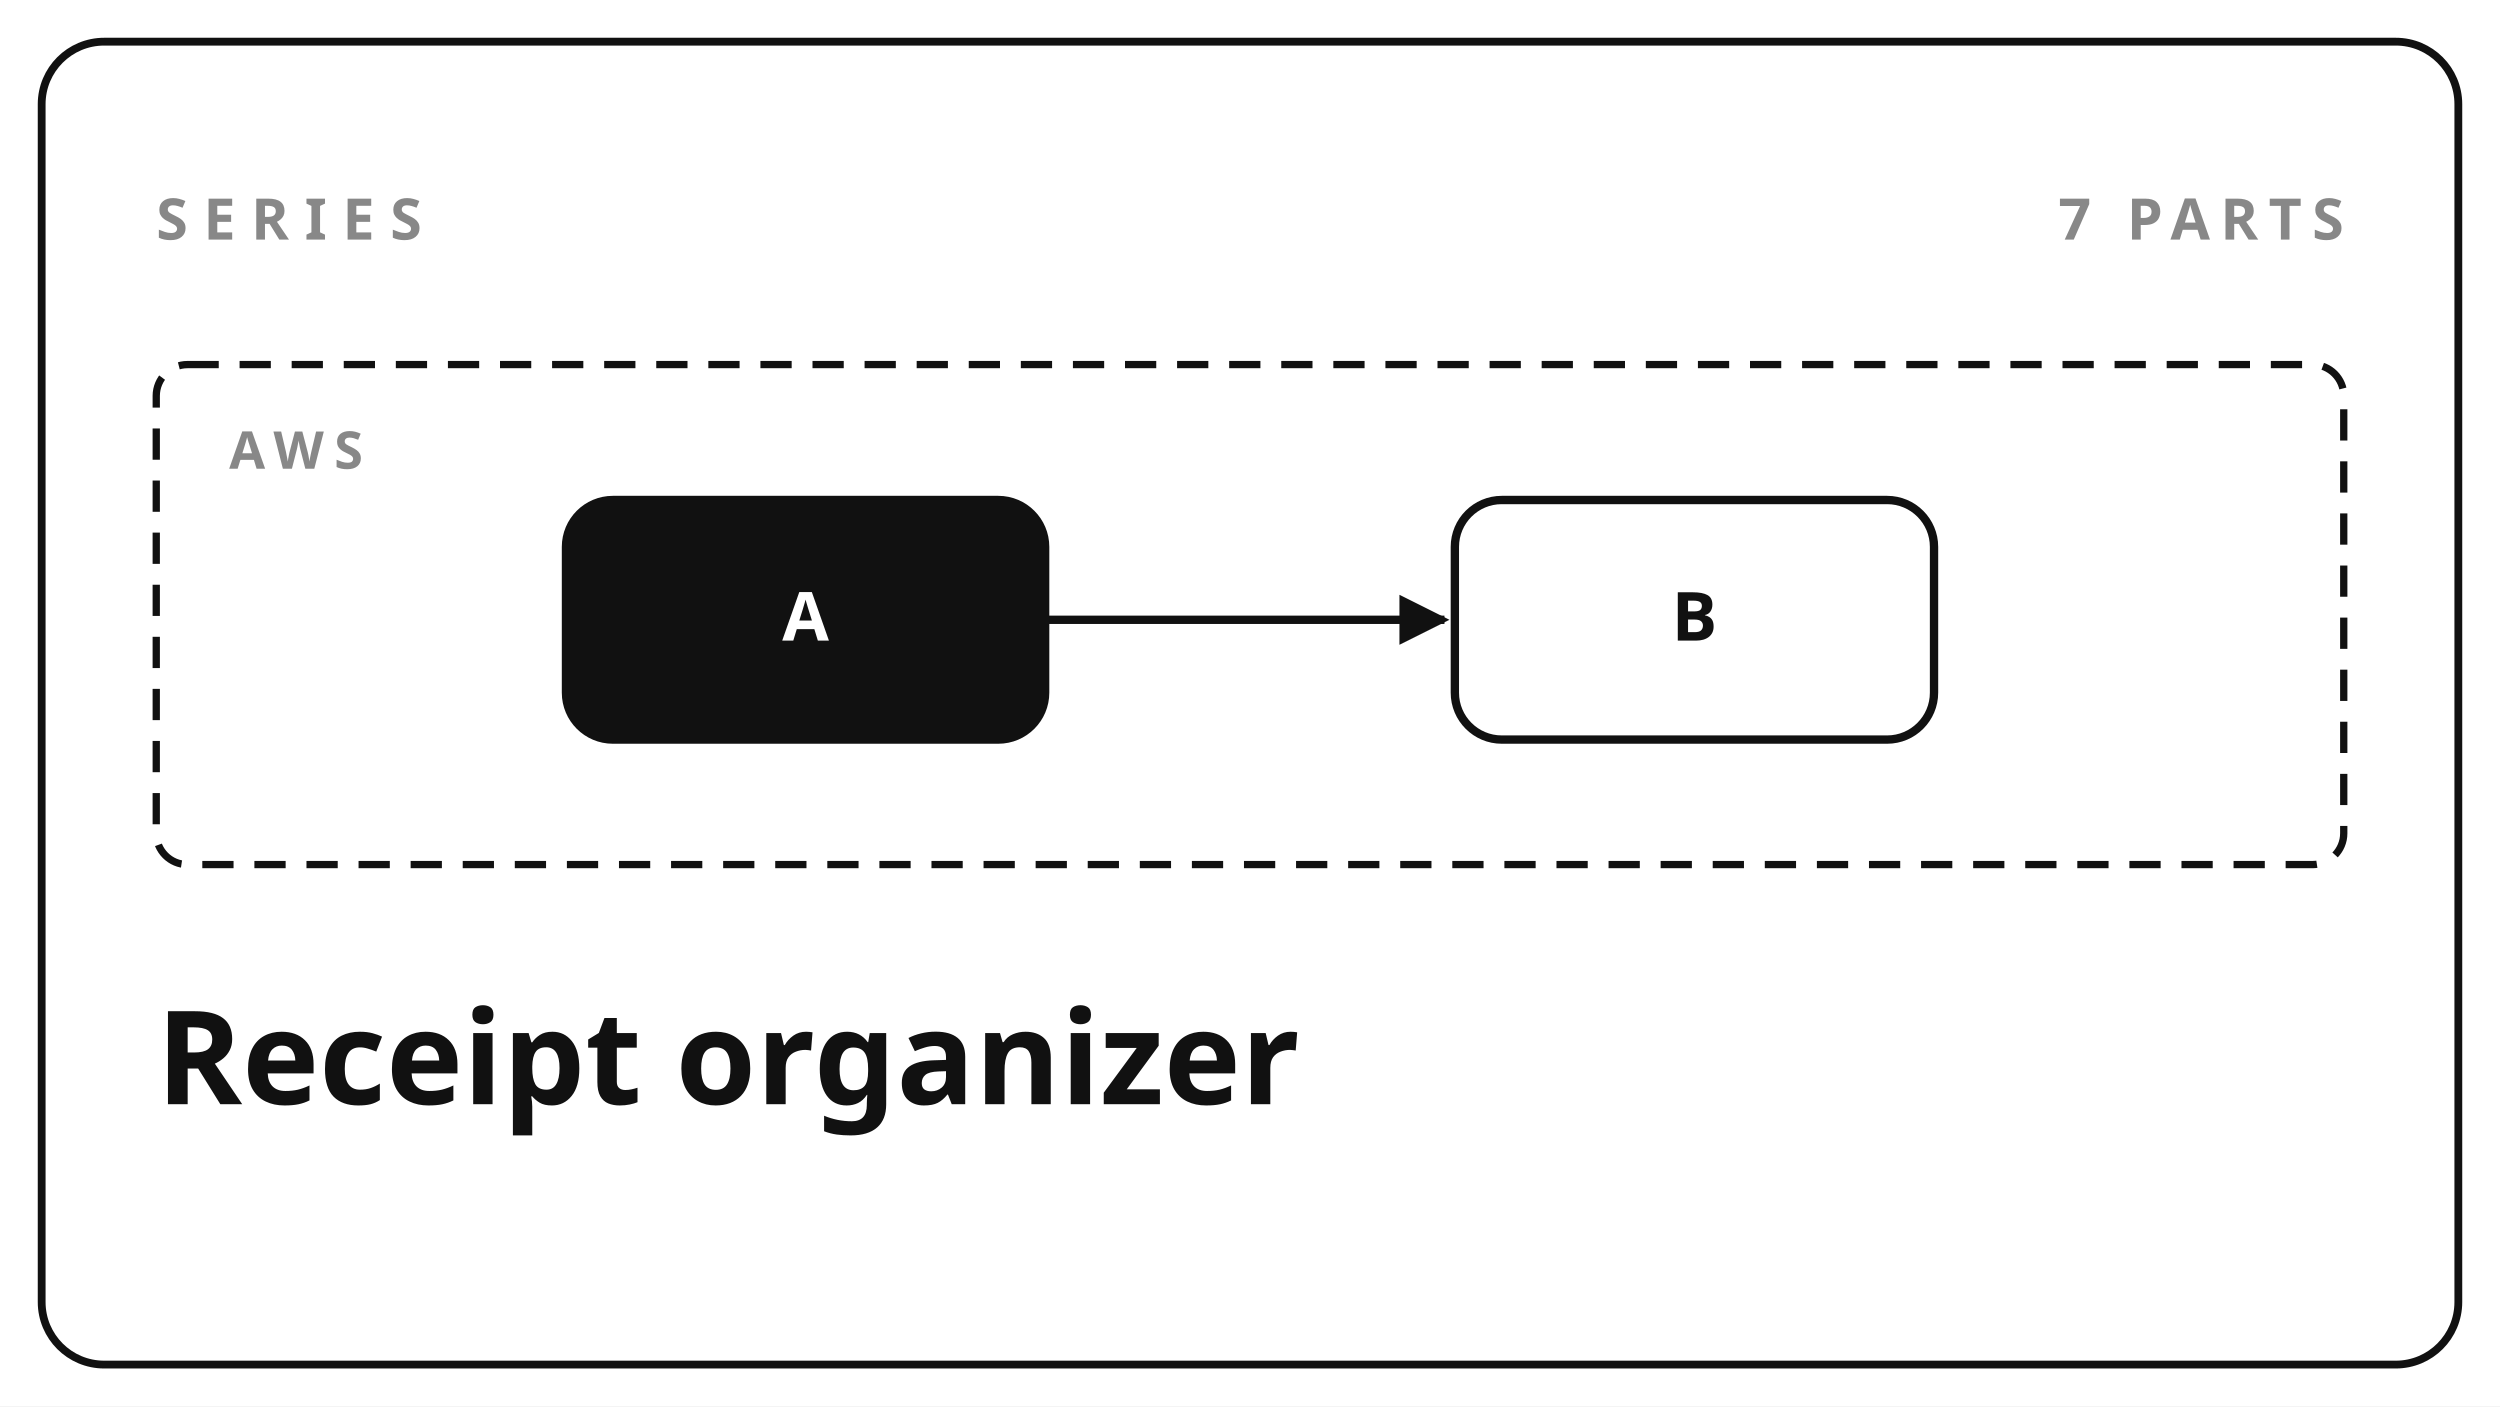
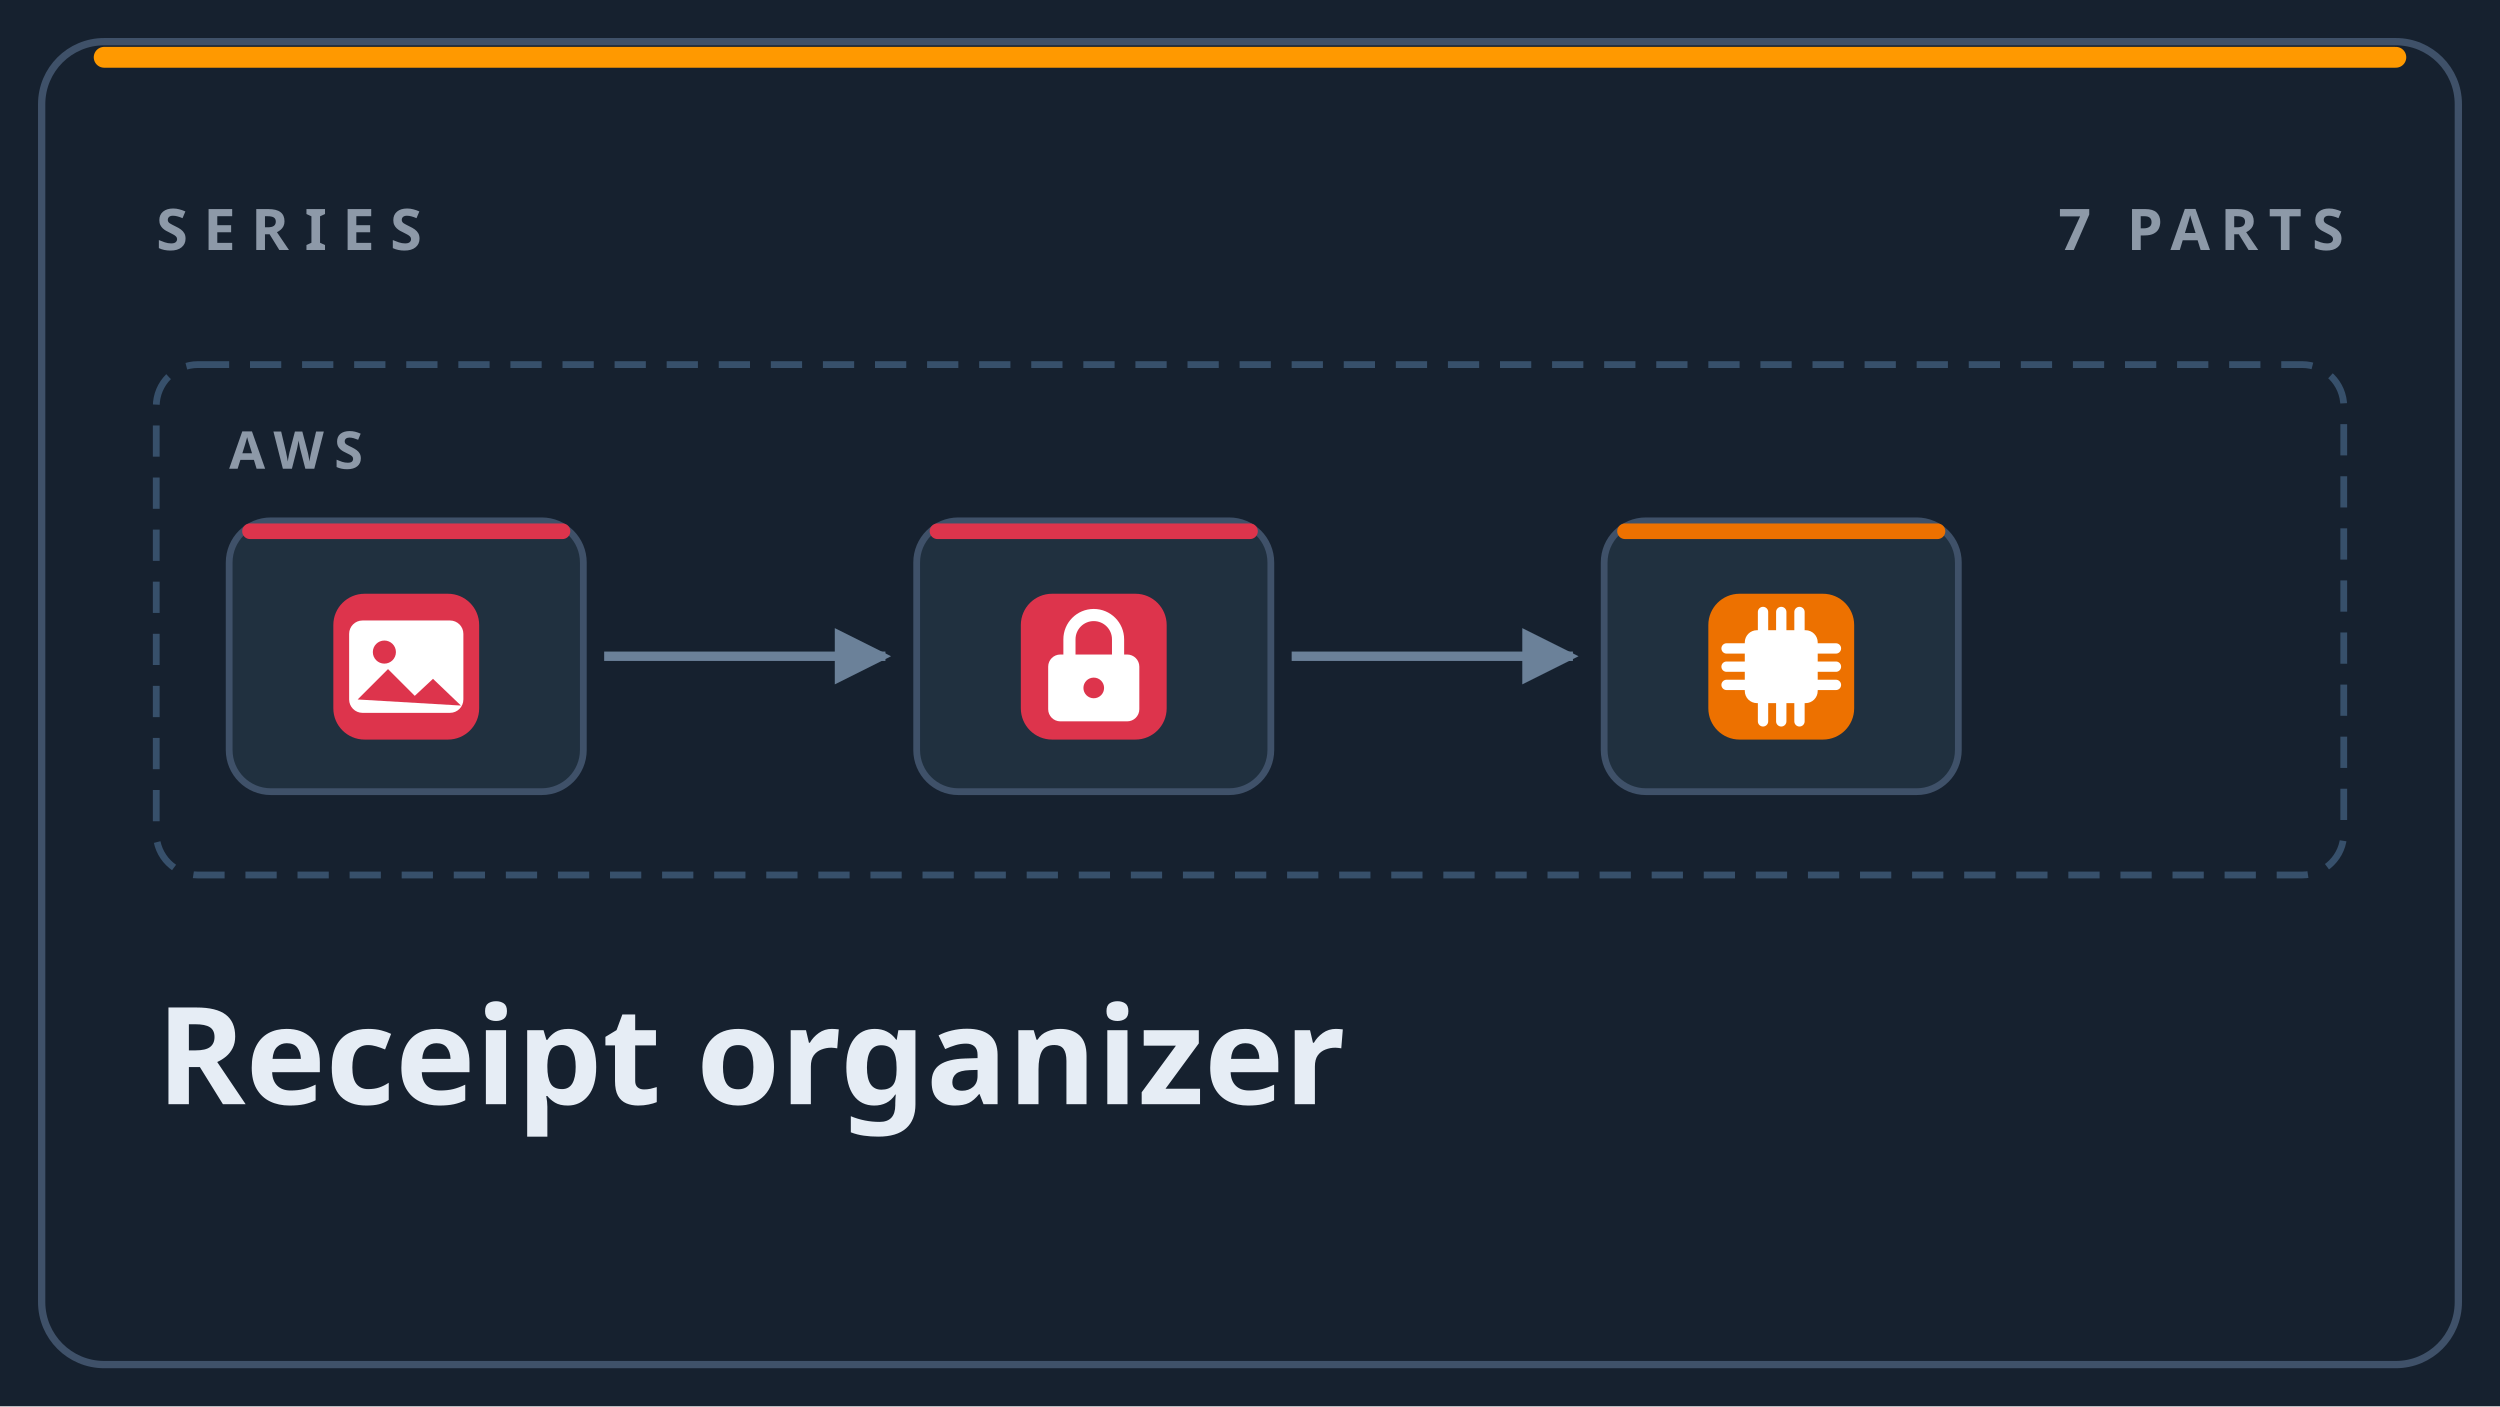
<svg xmlns="http://www.w3.org/2000/svg" viewBox="0 0 480 270" width="480" height="270" role="img" aria-label="Receipt organizer — series thumbnail">
+   <rect width="480" height="270" fill="#16212f" />
+   <rect x="8" y="8" width="464" height="254" rx="12" fill="none" stroke="#3f5169" stroke-width="1.4" />
+   <line x1="20" y1="11" x2="460" y2="11" stroke="#ff9900" stroke-width="4" stroke-linecap="round" />
+   <text x="30" y="48" font-family="ui-sans-serif,system-ui,sans-serif" font-size="11" font-weight="700" letter-spacing="3" fill="#8d99a8">SERIES</text>
+   <text x="450" y="48" text-anchor="end" font-family="ui-sans-serif,system-ui,sans-serif" font-size="11" font-weight="700" letter-spacing="2" fill="#8d99a8">7 PARTS</text>
+   <rect x="30" y="70" width="420" height="98" rx="8" fill="none" stroke="#37506b" stroke-width="1.3" stroke-dasharray="6 4" />
+   <text x="44" y="90" font-family="ui-sans-serif,system-ui,sans-serif" font-size="10" font-weight="700" letter-spacing="2" fill="#8d99a8">AWS</text>
  <defs>
-     <marker id="ar" viewBox="0 0 10 10" refX="9" refY="5" markerWidth="6" markerHeight="6" orient="auto">
-       <path d="M0,0 L10,5 L0,10 z" fill="#111111" />
+     <marker id="tar" viewBox="0 0 10 10" refX="9" refY="5" markerWidth="6" markerHeight="6" orient="auto">
+       <path d="M0,0 L10,5 L0,10 z" fill="#6b8199" />
    </marker>
  </defs>
-   <rect x="0" y="0" width="480" height="270" fill="#ffffff" />
-   <rect x="8" y="8" width="464" height="254" rx="12" fill="none" stroke="#111111" stroke-width="1.5" />
-   <text x="30" y="46" font-family="ui-sans-serif,system-ui,sans-serif" font-size="11" font-weight="700" letter-spacing="3" fill="#888888">SERIES</text>
-   <text x="450" y="46" text-anchor="end" font-family="ui-sans-serif,system-ui,sans-serif" font-size="11" font-weight="700" letter-spacing="2" fill="#888888">7 PARTS</text>
-   <rect x="30" y="70" width="420" height="96" rx="6" fill="none" stroke="#111111" stroke-width="1.4" stroke-dasharray="6 4" />
-   <text x="44" y="90" font-family="ui-sans-serif,system-ui,sans-serif" font-size="10" font-weight="700" letter-spacing="2" fill="#888888">AWS</text>
-   <rect x="108.667" y="96" width="92" height="46" rx="9" fill="#111111" stroke="#111111" stroke-width="1.6" />
-   <text x="154.667" y="123.0" text-anchor="middle" font-family="ui-sans-serif,system-ui,sans-serif" font-size="13" font-weight="600" fill="#ffffff">A</text>
-   <line x1="200.667" y1="119.0" x2="277.333" y2="119.0" stroke="#111111" stroke-width="1.6" marker-end="url(#ar)" />
-   <rect x="279.333" y="96" width="92" height="46" rx="9" fill="#ffffff" stroke="#111111" stroke-width="1.6" />
-   <text x="325.333" y="123.0" text-anchor="middle" font-family="ui-sans-serif,system-ui,sans-serif" font-size="13" font-weight="600" fill="#111111">B</text>
-   <text y="212" font-family="ui-sans-serif,system-ui,sans-serif" font-size="25" font-weight="700" fill="#111111">
-     <tspan x="30" dy="0">Receipt organizer</tspan>
+   <rect x="44" y="100" width="68" height="52" rx="8" fill="#20303f" stroke="#3f5169" stroke-width="1.3" />
+   <line x1="48" y1="102" x2="108" y2="102" stroke="#DD344C" stroke-width="3" stroke-linecap="round" />
+   <g transform="translate(64.0,114.0)" aria-hidden="true">
+     <rect width="28.0" height="28.0" rx="6" fill="#DD344C" />
+     <g transform="scale(1.1667)">
+       <rect x="2.6" y="4.4" width="18.8" height="15.2" rx="2.2" fill="#fff" />
+       <circle cx="8.4" cy="9.6" r="1.9" fill="#DD344C" />
+       <path d="m4 17.4 5-5 4.4 4.4 3-2.8 4.6 4.4Z" fill="#DD344C" />
+     </g>
+   </g>
+   <line x1="116" y1="126" x2="170" y2="126" stroke="#6b8199" stroke-width="1.8" marker-end="url(#tar)" />
+   <rect x="176" y="100" width="68" height="52" rx="8" fill="#20303f" stroke="#3f5169" stroke-width="1.3" />
+   <line x1="180" y1="102" x2="240" y2="102" stroke="#DD344C" stroke-width="3" stroke-linecap="round" />
+   <g transform="translate(196.0,114.0)" aria-hidden="true">
+     <rect width="28.0" height="28.0" rx="6" fill="#DD344C" />
+     <g transform="scale(1.1667)">
+       <rect x="4.5" y="10" width="15" height="11" rx="2" fill="#fff" />
+       <path d="M8 10V7.5a4 4 0 0 1 8 0V10" stroke="#fff" stroke-width="2" fill="none" stroke-linecap="round" />
+       <circle cx="12" cy="15.5" r="1.7" fill="#DD344C" />
+     </g>
+   </g>
+   <line x1="248" y1="126" x2="302" y2="126" stroke="#6b8199" stroke-width="1.8" marker-end="url(#tar)" />
+   <rect x="308" y="100" width="68" height="52" rx="8" fill="#20303f" stroke="#3f5169" stroke-width="1.3" />
+   <line x1="312" y1="102" x2="372" y2="102" stroke="#ED7100" stroke-width="3" stroke-linecap="round" />
+   <g transform="translate(328.0,114.0)" aria-hidden="true">
+     <rect width="28.0" height="28.0" rx="6" fill="#ED7100" />
+     <g transform="scale(1.1667)">
+       <rect x="6" y="6" width="12" height="12" rx="2" fill="#fff" />
+       <path d="M9 3v3M12 3v3M15 3v3M9 18v3M12 18v3M15 18v3M3 9h3M3 12h3M3 15h3M18 9h3M18 12h3M18 15h3" stroke="#fff" stroke-width="1.7" stroke-linecap="round" />
+     </g>
+   </g>
+   <text font-family="ui-sans-serif,system-ui,sans-serif" font-size="26" font-weight="700" fill="#e6edf5">
+     <tspan x="30" y="212">Receipt organizer</tspan>
  </text>
</svg>
